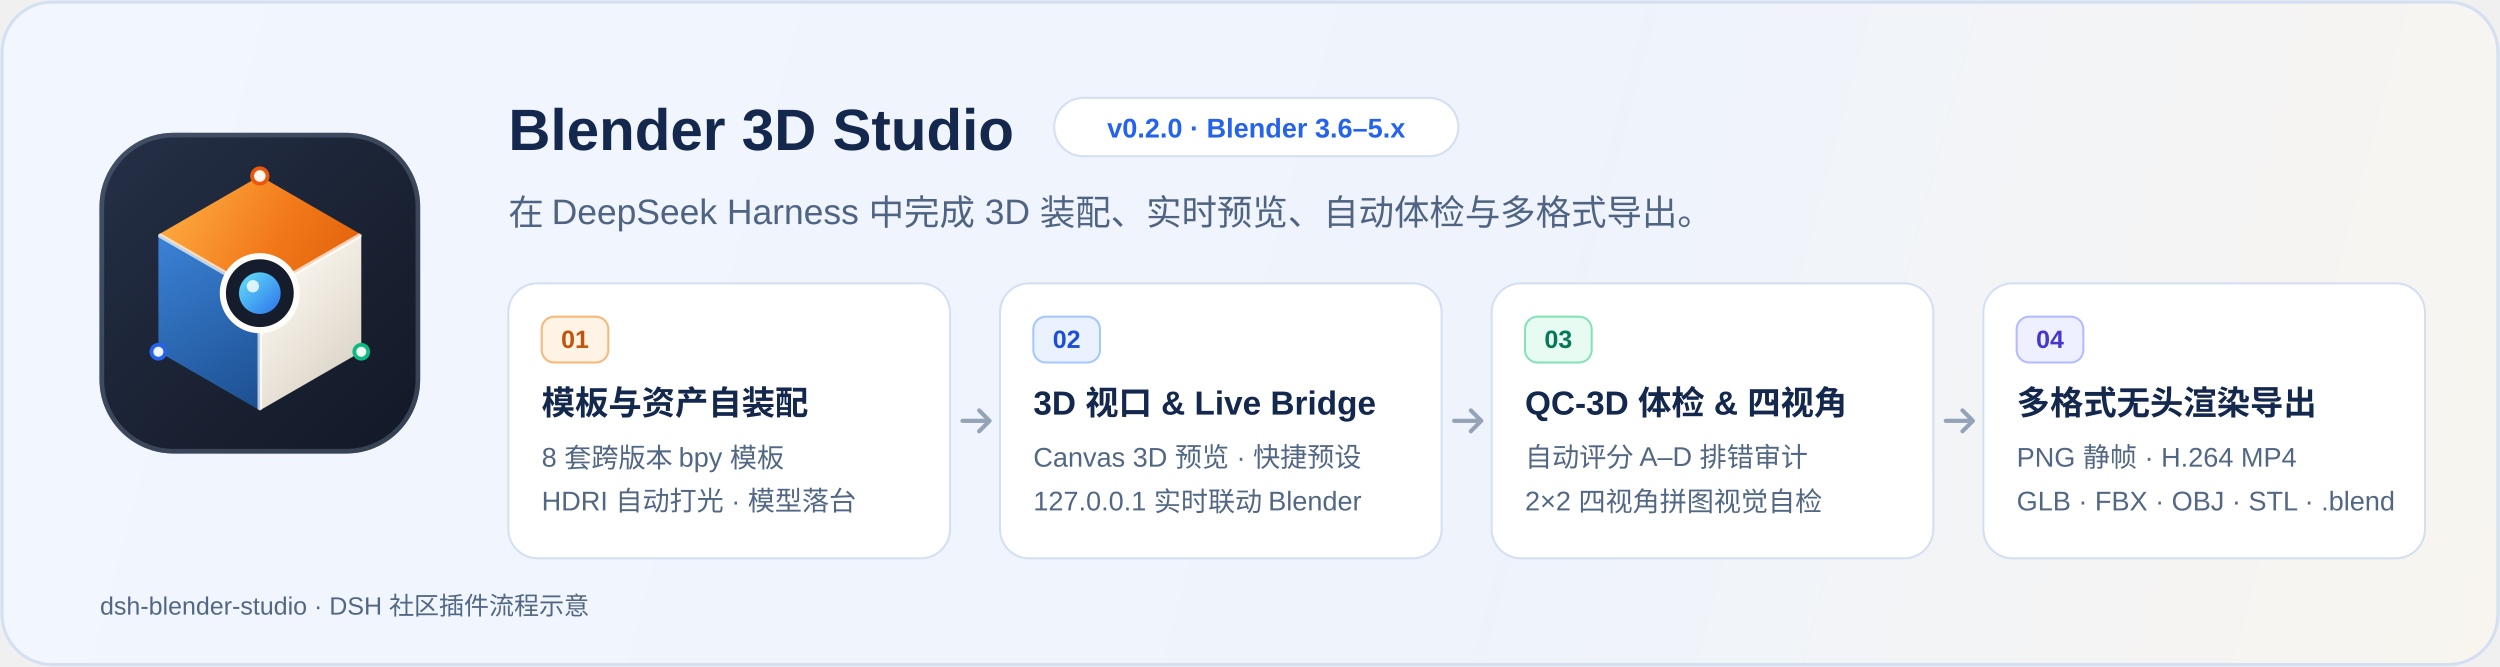
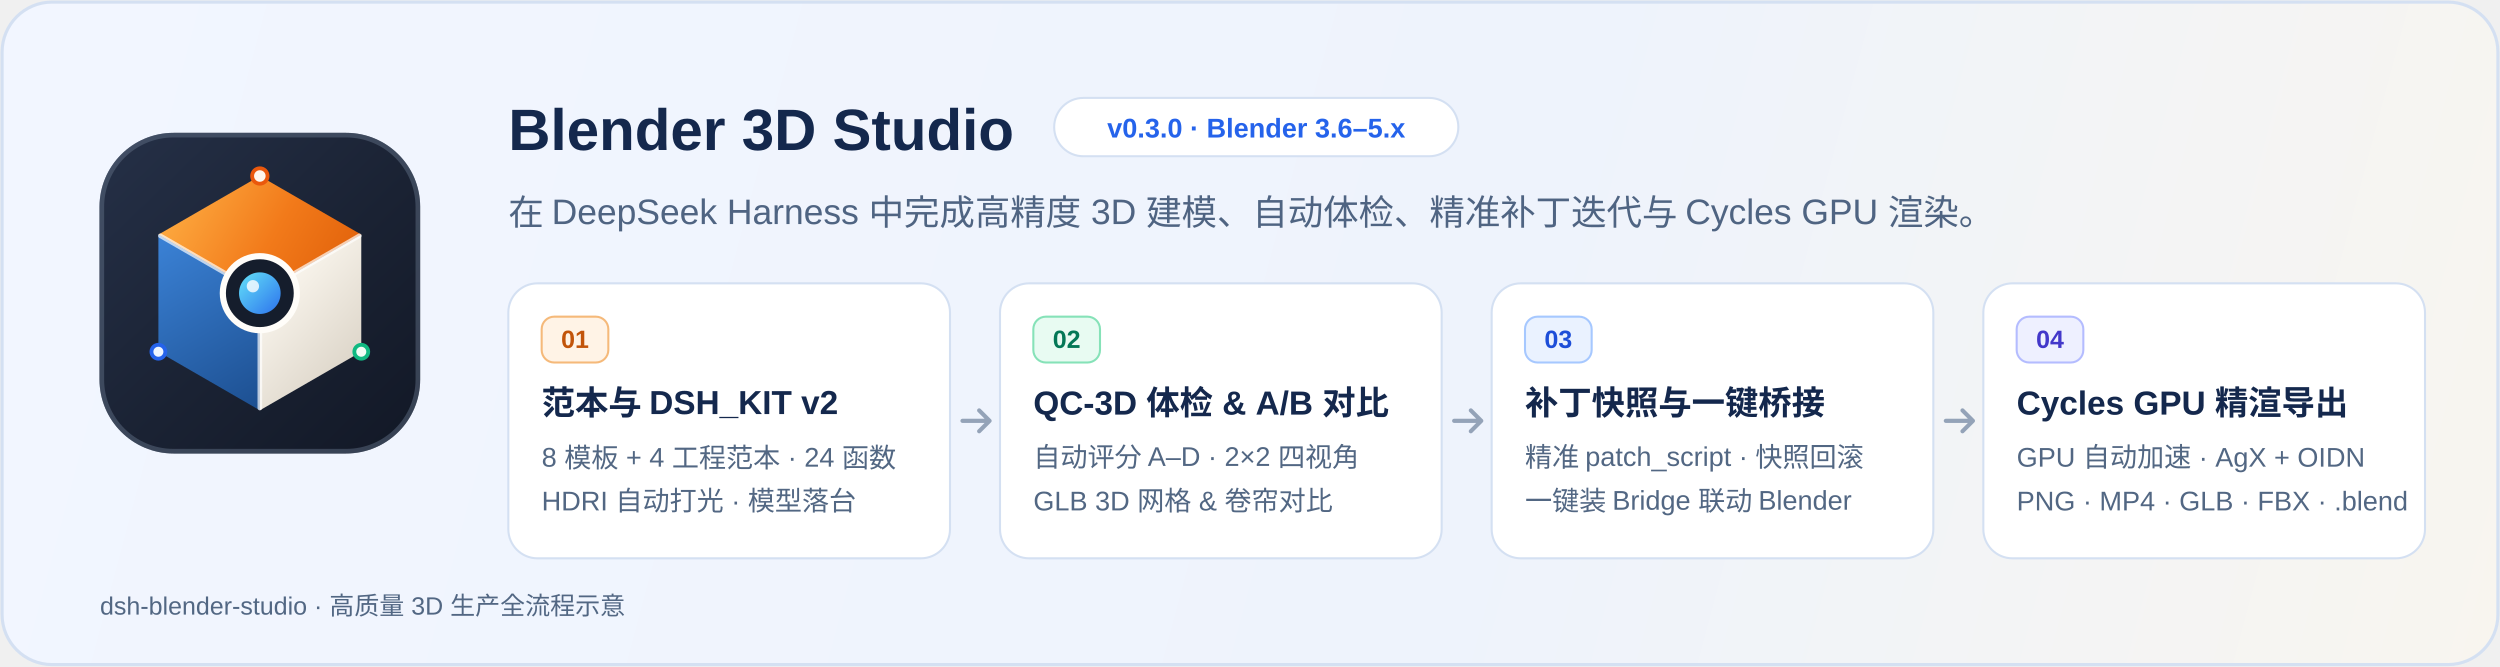
- <svg xmlns="http://www.w3.org/2000/svg" width="1200" height="320" viewBox="0 0 1200 320" fill="none" role="img" aria-label="dsh-blender-studio 3D 创作与渲染四步流程示意（浅色）">
+ <svg xmlns="http://www.w3.org/2000/svg" width="1200" height="320" viewBox="0 0 1200 320" fill="none" role="img" aria-label="dsh-blender-studio v0.3.0 高质量 3D 创作四步全流程示意（浅色）">
  <defs>
    <linearGradient id="bg" x1="0" y1="0" x2="1200" y2="320" gradientUnits="userSpaceOnUse">
      <stop offset="0%" stop-color="#f2f6ff" />
      <stop offset="60%" stop-color="#eef3fc" />
      <stop offset="100%" stop-color="#f8f5ef" />
    </linearGradient>
    <linearGradient id="iconTile" x1="28" y1="24" x2="228" y2="232" gradientUnits="userSpaceOnUse">
      <stop offset="0%" stop-color="#253047" />
      <stop offset="55%" stop-color="#1A2233" />
      <stop offset="100%" stop-color="#121826" />
    </linearGradient>
    <linearGradient id="iconTop" x1="64" y1="54" x2="192" y2="128" gradientUnits="userSpaceOnUse">
      <stop offset="0%" stop-color="#FFB347" />
      <stop offset="55%" stop-color="#F27A1A" />
      <stop offset="100%" stop-color="#DE5D08" />
    </linearGradient>
    <linearGradient id="iconLeft" x1="60" y1="92" x2="128" y2="206" gradientUnits="userSpaceOnUse">
      <stop offset="0%" stop-color="#3B82D6" />
      <stop offset="100%" stop-color="#1C4E8F" />
    </linearGradient>
    <linearGradient id="iconRight" x1="128" y1="128" x2="196" y2="188" gradientUnits="userSpaceOnUse">
      <stop offset="0%" stop-color="#FBF7EF" />
      <stop offset="100%" stop-color="#D7CFC2" />
    </linearGradient>
    <linearGradient id="iconCore" x1="112" y1="114" x2="144" y2="146" gradientUnits="userSpaceOnUse">
      <stop offset="0%" stop-color="#67E8F9" />
      <stop offset="100%" stop-color="#2563EB" />
    </linearGradient>
  </defs>
  <rect x="1" y="1" width="1198" height="318" rx="24" fill="url(#bg)" stroke="#d4e0f2" stroke-width="1.5" />
  <g transform="translate(30, 46) scale(0.74)">
    <rect x="24" y="24" width="208" height="208" rx="48" fill="url(#iconTile)" />
    <rect x="25.5" y="25.5" width="205" height="205" rx="46.5" stroke="#64748b" stroke-opacity="0.45" stroke-width="3" />
    <polygon points="128,52 193.8,90 128,128 62.2,90" fill="url(#iconTop)" />
    <polygon points="62.2,90 128,128 128,204 62.2,166" fill="url(#iconLeft)" />
    <polygon points="193.8,90 128,128 128,204 193.8,166" fill="url(#iconRight)" />
    <path d="M63.5,90.8 L128,128 L192.5,90.8 M128,128 L128,202.5" stroke="#ffffff" stroke-opacity="0.68" stroke-width="3" stroke-linecap="round" />
    <circle cx="128" cy="128" r="24" fill="#151D2C" stroke="#FFFDF9" stroke-width="4" />
    <circle cx="128" cy="128" r="13.5" fill="url(#iconCore)" />
    <circle cx="123.5" cy="123.5" r="4" fill="#ffffff" fill-opacity="0.8" />
    <circle cx="128" cy="52" r="5" fill="#FFF7ED" stroke="#EA580C" stroke-width="2.5" />
    <circle cx="62.2" cy="166" r="4.5" fill="#EFF6FF" stroke="#2563EB" stroke-width="2.5" />
    <circle cx="193.8" cy="166" r="4.5" fill="#F0FDF4" stroke="#10B981" stroke-width="2.5" />
  </g>
  <g font-family="Segoe UI, Microsoft YaHei, PingFang SC, Arial, sans-serif">
    <text x="244" y="72" font-size="28" font-weight="700" fill="#14284d">Blender 3D Studio</text>
    <rect x="506" y="47" width="194" height="28" rx="14" fill="#ffffff" stroke="#d4e0f2" />
-     <text x="603" y="66" text-anchor="middle" font-size="13" font-weight="600" fill="#2563eb">v0.2.0 · Blender 3.6–5.x</text>
-     <text x="244" y="108" font-size="17" fill="#4f6482">在 DeepSeek Harness 中完成 3D 装配、实时预览、自动体检与多格式导出。</text>
+     <text x="603" y="66" text-anchor="middle" font-size="13" font-weight="600" fill="#2563eb">v0.3.0 · Blender 3.6–5.x</text>
+     <text x="244" y="108" font-size="17" fill="#4f6482">在 DeepSeek Harness 中完成高精度 3D 建模、自动体检、精准补丁迭代与 Cycles GPU 渲染。</text>
    <rect x="244" y="136" width="212" height="132" rx="14" fill="#ffffff" stroke="#d4e0f2" />
    <rect x="260" y="152" width="32" height="22" rx="6" fill="#fff3e6" stroke="#f5b97a" />
    <text x="276" y="167" text-anchor="middle" font-size="12" font-weight="700" fill="#c2540a">01</text>
-     <text x="260" y="199" font-size="16" font-weight="700" fill="#14284d">模板与资产自装配</text>
-     <text x="260" y="224" font-size="13" fill="#526783">8 套跨版本 bpy 模板</text>
+     <text x="260" y="199" font-size="16" font-weight="700" fill="#14284d">范本与 DSH_KIT v2</text>
+     <text x="260" y="224" font-size="13" fill="#526783">8 模板 + 4 工程范本 · 24 函数</text>
    <text x="260" y="245" font-size="13" fill="#526783">HDRI 自动打光 · 模型落台</text>
    <path d="M462 202 H474 M470 197 L475 202 L470 207" stroke="#94a3b8" stroke-width="2" stroke-linecap="round" stroke-linejoin="round" />
    <rect x="480" y="136" width="212" height="132" rx="14" fill="#ffffff" stroke="#d4e0f2" />
-     <rect x="496" y="152" width="32" height="22" rx="6" fill="#eaf2ff" stroke="#a6c8ff" />
-     <text x="512" y="167" text-anchor="middle" font-size="12" font-weight="700" fill="#1d4ed8">02</text>
-     <text x="496" y="199" font-size="16" font-weight="700" fill="#14284d">3D 视口 &amp; Live Bridge</text>
-     <text x="496" y="224" font-size="13" fill="#526783">Canvas 3D 预览 · 快捷预设</text>
-     <text x="496" y="245" font-size="13" fill="#526783">127.0.0.1 实时联动 Blender</text>
+     <rect x="496" y="152" width="32" height="22" rx="6" fill="#e8fbf2" stroke="#86e2b8" />
+     <text x="512" y="167" text-anchor="middle" font-size="12" font-weight="700" fill="#047857">02</text>
+     <text x="496" y="199" font-size="16" font-weight="700" fill="#14284d">QC-3D 体检 &amp; A/B 对比</text>
+     <text x="496" y="224" font-size="13" fill="#526783">自动评分 A–D · 2×2 四视角</text>
+     <text x="496" y="245" font-size="13" fill="#526783">GLB 3D 网格 &amp; 卷帘对比</text>
    <path d="M698 202 H710 M706 197 L711 202 L706 207" stroke="#94a3b8" stroke-width="2" stroke-linecap="round" stroke-linejoin="round" />
    <rect x="716" y="136" width="212" height="132" rx="14" fill="#ffffff" stroke="#d4e0f2" />
-     <rect x="732" y="152" width="32" height="22" rx="6" fill="#e8fbf2" stroke="#86e2b8" />
-     <text x="748" y="167" text-anchor="middle" font-size="12" font-weight="700" fill="#047857">03</text>
-     <text x="732" y="199" font-size="16" font-weight="700" fill="#14284d">QC-3D 体检 &amp; 四视角</text>
-     <text x="732" y="224" font-size="13" fill="#526783">自动评分 A–D 排错审计</text>
-     <text x="732" y="245" font-size="13" fill="#526783">2×2 四视角拼图视觉自检</text>
+     <rect x="732" y="152" width="32" height="22" rx="6" fill="#eaf2ff" stroke="#a6c8ff" />
+     <text x="748" y="167" text-anchor="middle" font-size="12" font-weight="700" fill="#1d4ed8">03</text>
+     <text x="732" y="199" font-size="16" font-weight="700" fill="#14284d">补丁快照与一键桥接</text>
+     <text x="732" y="224" font-size="13" fill="#526783">精准 patch_script · 快照回滚</text>
+     <text x="732" y="245" font-size="13" fill="#526783">一键装 Bridge 联动 Blender</text>
    <path d="M934 202 H946 M942 197 L947 202 L942 207" stroke="#94a3b8" stroke-width="2" stroke-linecap="round" stroke-linejoin="round" />
    <rect x="952" y="136" width="212" height="132" rx="14" fill="#ffffff" stroke="#d4e0f2" />
    <rect x="968" y="152" width="32" height="22" rx="6" fill="#eef0ff" stroke="#b4bcff" />
    <text x="984" y="167" text-anchor="middle" font-size="12" font-weight="700" fill="#4338ca">04</text>
-     <text x="968" y="199" font-size="16" font-weight="700" fill="#14284d">多格式无头渲染导出</text>
-     <text x="968" y="224" font-size="13" fill="#526783">PNG 静帧 · H.264 MP4</text>
-     <text x="968" y="245" font-size="13" fill="#526783">GLB · FBX · OBJ · STL · .blend</text>
-     <text x="48" y="295" font-size="12" fill="#526783">dsh-blender-studio · DSH 社区插件流程示意</text>
+     <text x="968" y="199" font-size="16" font-weight="700" fill="#14284d">Cycles GPU 精渲导出</text>
+     <text x="968" y="224" font-size="13" fill="#526783">GPU 自动加速 · AgX + OIDN</text>
+     <text x="968" y="245" font-size="13" fill="#526783">PNG · MP4 · GLB · FBX · .blend</text>
+     <text x="48" y="295" font-size="12" fill="#526783">dsh-blender-studio · 高质量 3D 生产全流程示意</text>
  </g>
</svg>
